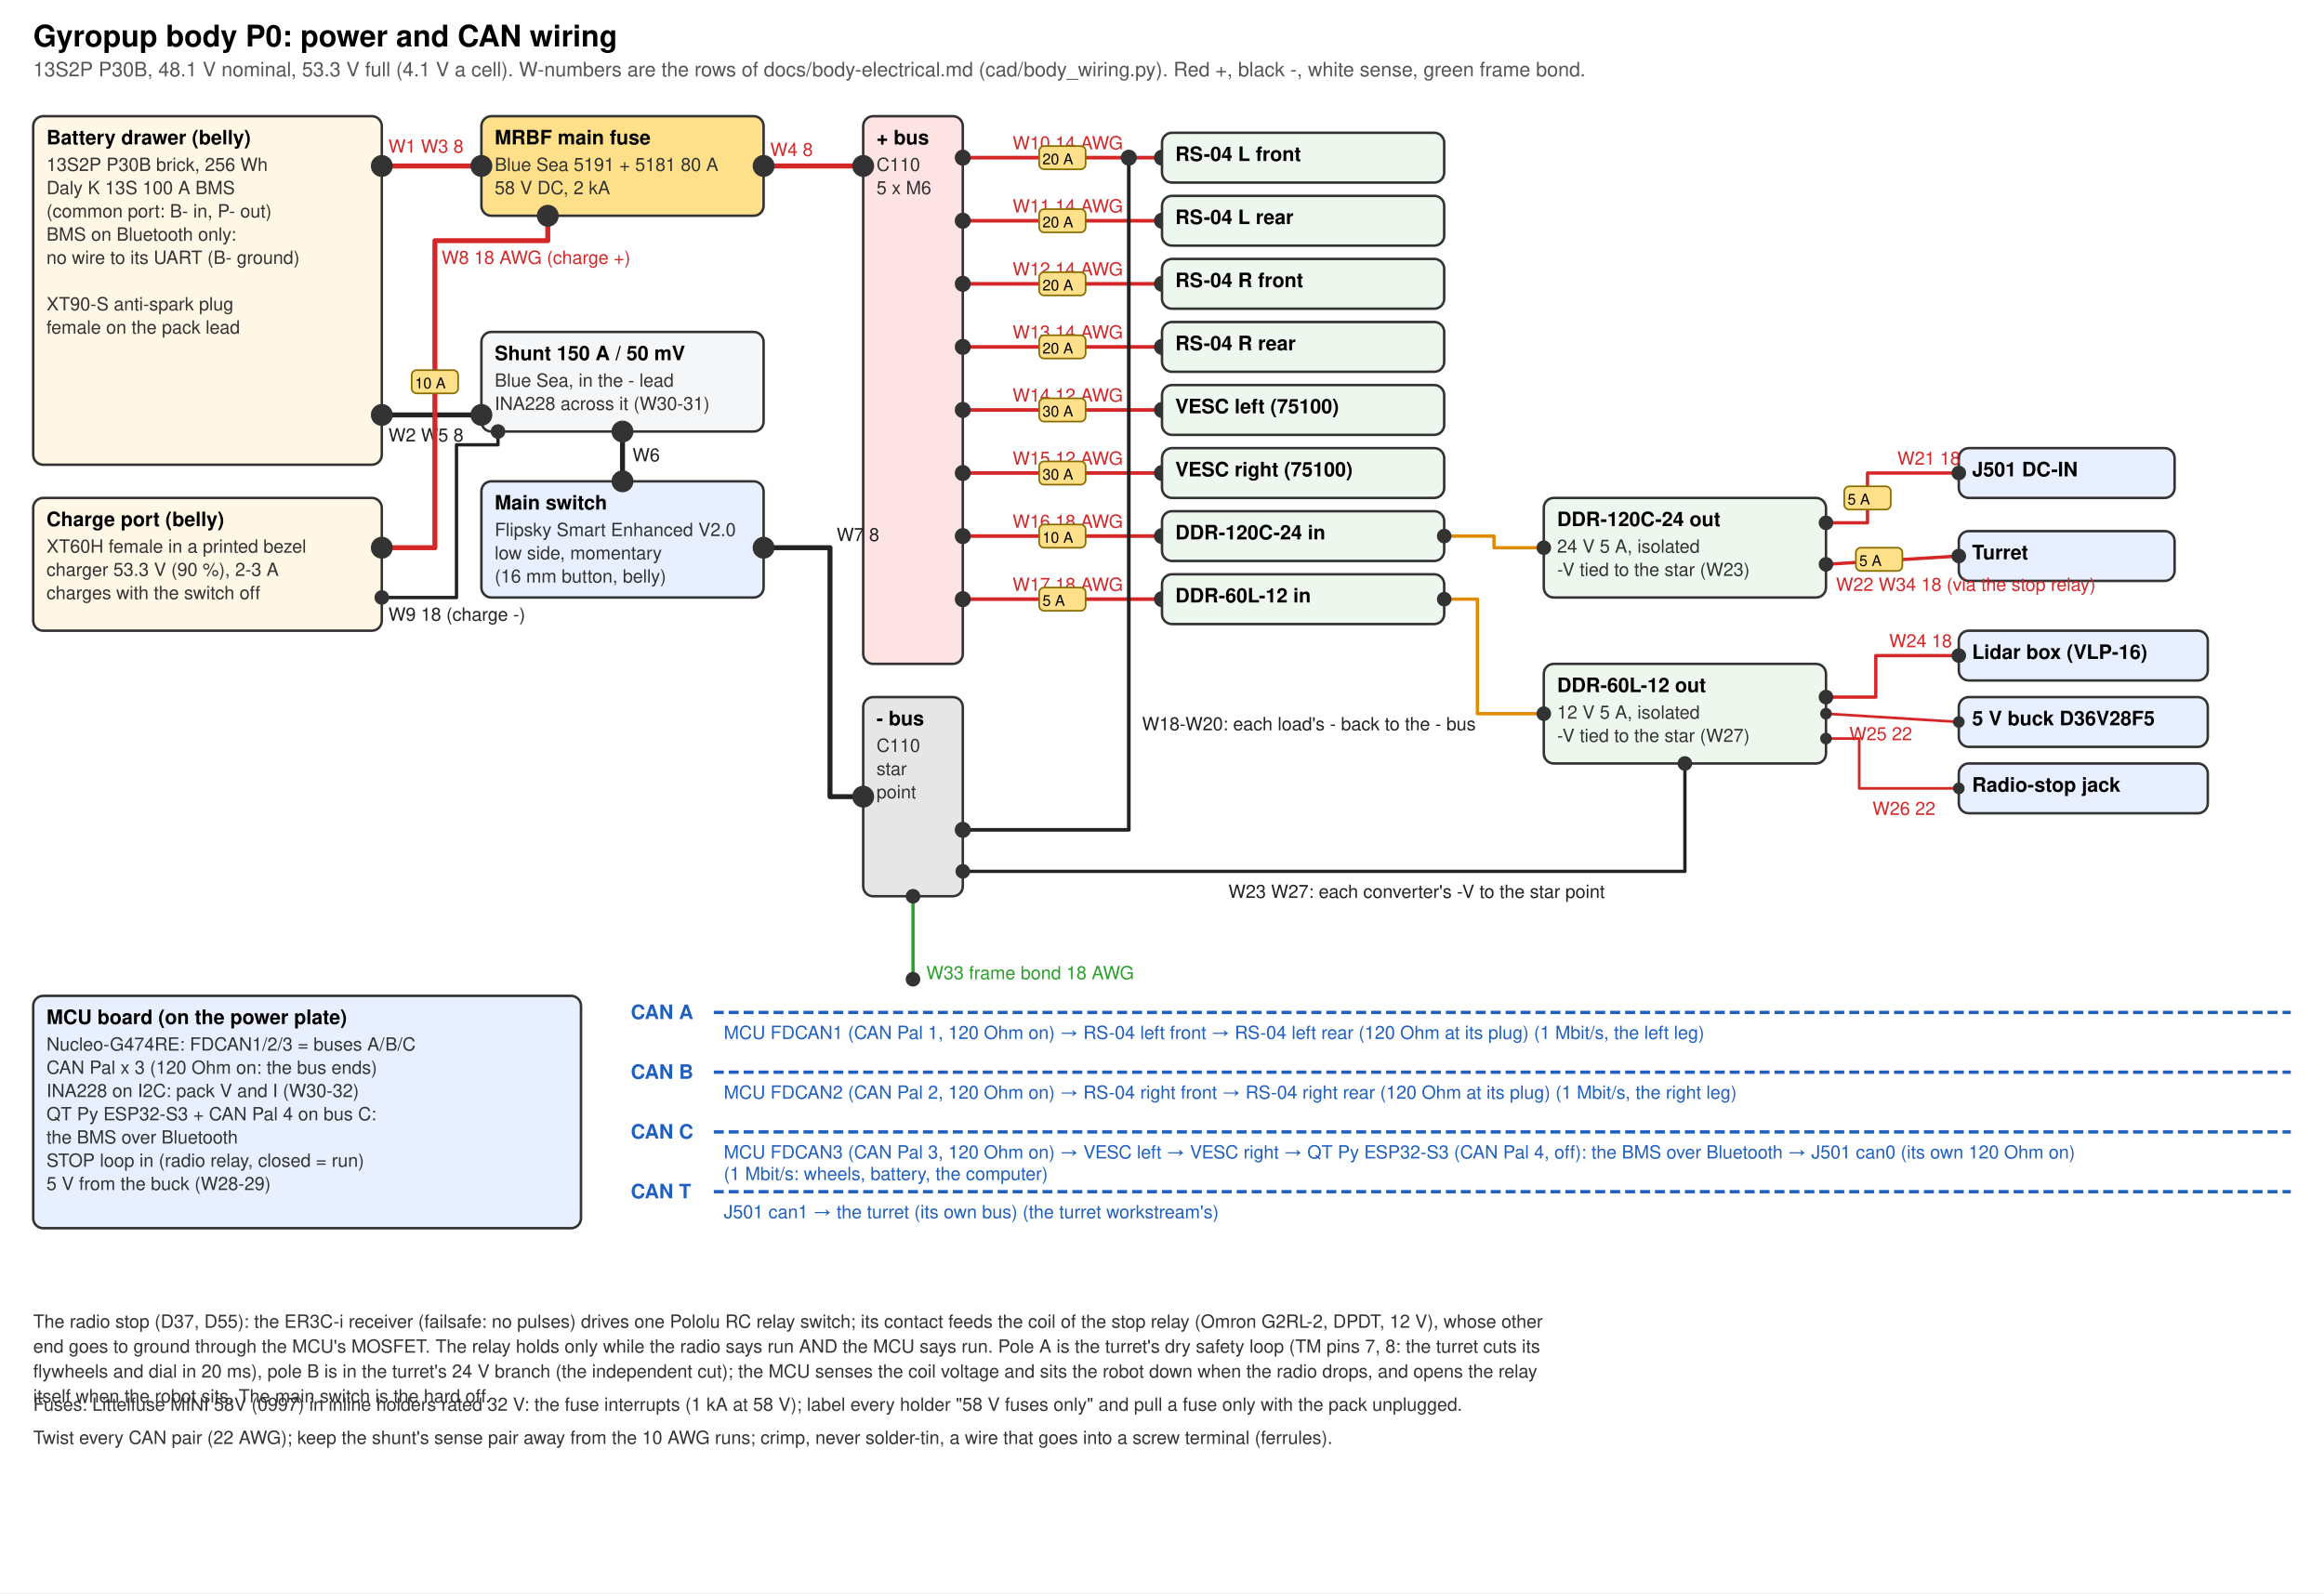
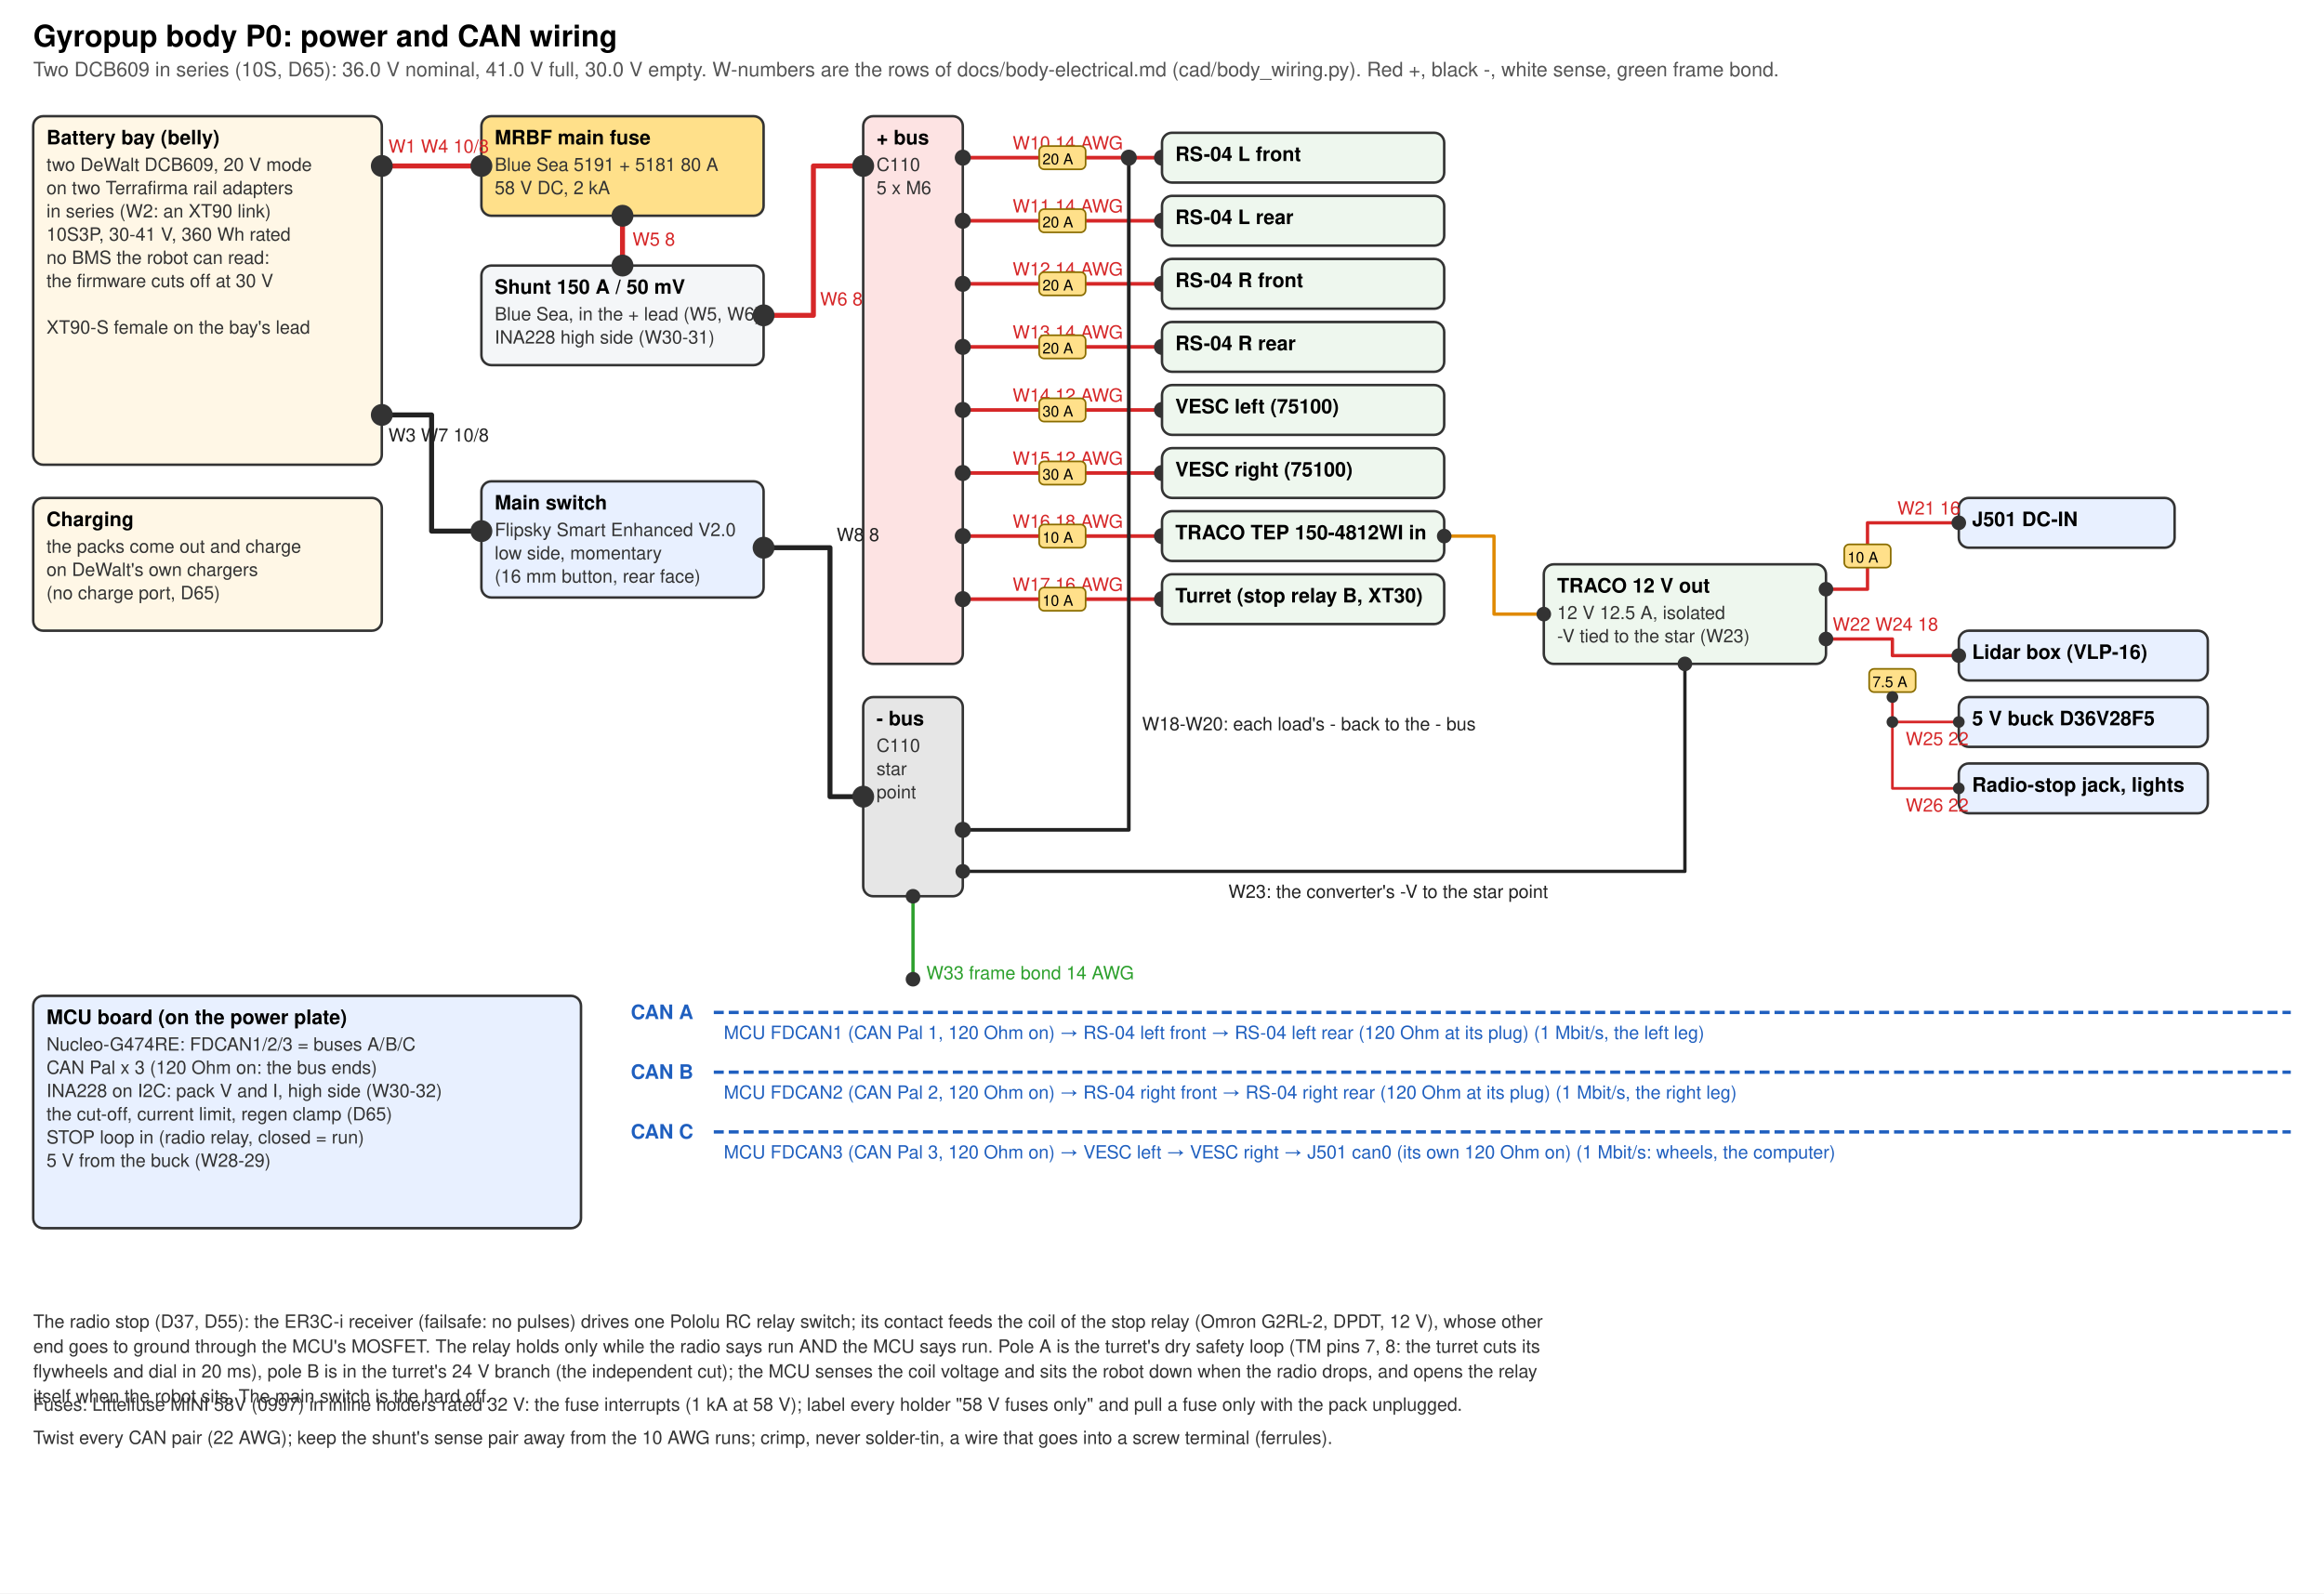
<svg xmlns="http://www.w3.org/2000/svg" width="1400" height="960" viewBox="0 0 1400 960" font-family="Helvetica, Arial, sans-serif" font-size="12">
  <rect width="100%" height="100%" fill="#ffffff" />
  <defs>
    <marker id="dot" markerWidth="6" markerHeight="6" refX="3" refY="3">
      <circle cx="3" cy="3" r="2.2" fill="#333" />
    </marker>
  </defs>
  <text x="20" y="28" font-size="18" font-weight="bold">Gyropup body P0: power and CAN wiring</text>
-   <text x="20" y="46" fill="#555">13S2P P30B, 48.1 V nominal, 53.3 V full (4.1 V a cell). W-numbers are the rows of docs/body-electrical.md (cad/body_wiring.py). Red +, black -, white sense, green frame bond.</text>
+   <text x="20" y="46" fill="#555">Two DCB609 in series (10S, D65): 36.0 V nominal, 41.0 V full, 30.0 V empty. W-numbers are the rows of docs/body-electrical.md (cad/body_wiring.py). Red +, black -, white sense, green frame bond.</text>
  <rect x="20" y="70" width="210" height="210" rx="6" fill="#fff7e6" stroke="#333" stroke-width="1.5" />
-   <text x="28" y="87" font-weight="bold">Battery drawer (belly)</text>
-   <text x="28" y="103" fill="#333" font-size="11">13S2P P30B brick, 256 Wh</text>
-   <text x="28" y="117" fill="#333" font-size="11">Daly K 13S 100 A BMS</text>
-   <text x="28" y="131" fill="#333" font-size="11">(common port: B- in, P- out)</text>
-   <text x="28" y="145" fill="#333" font-size="11">BMS on Bluetooth only:</text>
-   <text x="28" y="159" fill="#333" font-size="11">no wire to its UART (B- ground)</text>
-   <text x="28" y="173" fill="#333" font-size="11" />
-   <text x="28" y="187" fill="#333" font-size="11">XT90-S anti-spark plug</text>
-   <text x="28" y="201" fill="#333" font-size="11">female on the pack lead</text>
+   <text x="28" y="87" font-weight="bold">Battery bay (belly)</text>
+   <text x="28" y="103" fill="#333" font-size="11">two DeWalt DCB609, 20 V mode</text>
+   <text x="28" y="117" fill="#333" font-size="11">on two Terrafirma rail adapters</text>
+   <text x="28" y="131" fill="#333" font-size="11">in series (W2: an XT90 link)</text>
+   <text x="28" y="145" fill="#333" font-size="11">10S3P, 30-41 V, 360 Wh rated</text>
+   <text x="28" y="159" fill="#333" font-size="11">no BMS the robot can read:</text>
+   <text x="28" y="173" fill="#333" font-size="11">the firmware cuts off at 30 V</text>
+   <text x="28" y="187" fill="#333" font-size="11" />
+   <text x="28" y="201" fill="#333" font-size="11">XT90-S female on the bay's lead</text>
  <rect x="20" y="300" width="210" height="80" rx="6" fill="#fff7e6" stroke="#333" stroke-width="1.5" />
-   <text x="28" y="317" font-weight="bold">Charge port (belly)</text>
-   <text x="28" y="333" fill="#333" font-size="11">XT60H female in a printed bezel</text>
-   <text x="28" y="347" fill="#333" font-size="11">charger 53.3 V (90 %), 2-3 A</text>
-   <text x="28" y="361" fill="#333" font-size="11">charges with the switch off</text>
+   <text x="28" y="317" font-weight="bold">Charging</text>
+   <text x="28" y="333" fill="#333" font-size="11">the packs come out and charge</text>
+   <text x="28" y="347" fill="#333" font-size="11">on DeWalt's own chargers</text>
+   <text x="28" y="361" fill="#333" font-size="11">(no charge port, D65)</text>
  <rect x="290" y="70" width="170" height="60" rx="6" fill="#ffe08a" stroke="#333" stroke-width="1.5" />
  <text x="298" y="87" font-weight="bold">MRBF main fuse</text>
  <text x="298" y="103" fill="#333" font-size="11">Blue Sea 5191 + 5181 80 A</text>
  <text x="298" y="117" fill="#333" font-size="11">58 V DC, 2 kA</text>
-   <rect x="290" y="200" width="170" height="60" rx="6" fill="#f4f6f8" stroke="#333" stroke-width="1.5" />
-   <text x="298" y="217" font-weight="bold">Shunt 150 A / 50 mV</text>
-   <text x="298" y="233" fill="#333" font-size="11">Blue Sea, in the - lead</text>
-   <text x="298" y="247" fill="#333" font-size="11">INA228 across it (W30-31)</text>
+   <rect x="290" y="160" width="170" height="60" rx="6" fill="#f4f6f8" stroke="#333" stroke-width="1.5" />
+   <text x="298" y="177" font-weight="bold">Shunt 150 A / 50 mV</text>
+   <text x="298" y="193" fill="#333" font-size="11">Blue Sea, in the + lead (W5, W6)</text>
+   <text x="298" y="207" fill="#333" font-size="11">INA228 high side (W30-31)</text>
  <rect x="290" y="290" width="170" height="70" rx="6" fill="#e8f0ff" stroke="#333" stroke-width="1.5" />
  <text x="298" y="307" font-weight="bold">Main switch</text>
  <text x="298" y="323" fill="#333" font-size="11">Flipsky Smart Enhanced V2.0</text>
  <text x="298" y="337" fill="#333" font-size="11">low side, momentary</text>
-   <text x="298" y="351" fill="#333" font-size="11">(16 mm button, belly)</text>
+   <text x="298" y="351" fill="#333" font-size="11">(16 mm button, rear face)</text>
  <rect x="520" y="70" width="60" height="330" rx="6" fill="#fde3e3" stroke="#333" stroke-width="1.5" />
  <text x="528" y="87" font-weight="bold">+ bus</text>
  <text x="528" y="103" fill="#333" font-size="11">C110</text>
  <text x="528" y="117" fill="#333" font-size="11">5 x M6</text>
  <rect x="520" y="420" width="60" height="120" rx="6" fill="#e6e6e6" stroke="#333" stroke-width="1.5" />
  <text x="528" y="437" font-weight="bold">- bus</text>
  <text x="528" y="453" fill="#333" font-size="11">C110</text>
  <text x="528" y="467" fill="#333" font-size="11">star</text>
  <text x="528" y="481" fill="#333" font-size="11">point</text>
  <polyline points="230,100 290,100" fill="none" stroke="#d62728" stroke-width="3.0" stroke-linejoin="round" marker-start="url(#dot)" marker-end="url(#dot)" />
-   <text x="234" y="92" font-size="11" fill="#d62728">W1 W3 8</text>
-   <polyline points="460,100 520,100" fill="none" stroke="#d62728" stroke-width="3.0" stroke-linejoin="round" marker-start="url(#dot)" marker-end="url(#dot)" />
-   <text x="464" y="94" font-size="11" fill="#d62728">W4 8</text>
-   <polyline points="230,250 290,250" fill="none" stroke="#222" stroke-width="3.0" stroke-linejoin="round" marker-start="url(#dot)" marker-end="url(#dot)" />
-   <text x="234" y="266" font-size="11" fill="#222">W2 W5 8</text>
-   <polyline points="375,260 375,290" fill="none" stroke="#222" stroke-width="3.0" stroke-linejoin="round" marker-start="url(#dot)" marker-end="url(#dot)" />
-   <text x="381" y="278" font-size="11" fill="#222">W6</text>
+   <text x="234" y="92" font-size="11" fill="#d62728">W1 W4 10/8</text>
+   <polyline points="375,130 375,160" fill="none" stroke="#d62728" stroke-width="3.0" stroke-linejoin="round" marker-start="url(#dot)" marker-end="url(#dot)" />
+   <text x="381" y="148" font-size="11" fill="#d62728">W5 8</text>
+   <polyline points="460,190 490,190 490,100 520,100" fill="none" stroke="#d62728" stroke-width="3.0" stroke-linejoin="round" marker-start="url(#dot)" marker-end="url(#dot)" />
+   <text x="494" y="184" font-size="11" fill="#d62728">W6 8</text>
+   <polyline points="230,250 260,250 260,320 290,320" fill="none" stroke="#222" stroke-width="3.0" stroke-linejoin="round" marker-start="url(#dot)" marker-end="url(#dot)" />
+   <text x="234" y="266" font-size="11" fill="#222">W3 W7 10/8</text>
  <polyline points="460,330 500,330 500,480 520,480" fill="none" stroke="#222" stroke-width="3.0" stroke-linejoin="round" marker-start="url(#dot)" marker-end="url(#dot)" />
-   <text x="504" y="326" font-size="11" fill="#222">W7 8</text>
-   <polyline points="230,330 262,330 262,145 330,145 330,130" fill="none" stroke="#d62728" stroke-width="3.0" stroke-linejoin="round" marker-start="url(#dot)" marker-end="url(#dot)" />
-   <text x="266" y="159" font-size="11" fill="#d62728">W8 18 AWG (charge +)</text>
-   <rect x="248" y="223" width="28" height="14" rx="3" fill="#ffe08a" stroke="#8a6d00" />
-   <text x="250" y="234" font-size="9">10 A</text>
-   <polyline points="230,360 275,360 275,268 300,268 300,260" fill="none" stroke="#222" stroke-width="2" stroke-linejoin="round" marker-start="url(#dot)" marker-end="url(#dot)" />
-   <text x="234" y="374" font-size="11" fill="#222">W9 18 (charge -)</text>
+   <text x="504" y="326" font-size="11" fill="#222">W8 8</text>
  <polyline points="580,95 700,95" fill="none" stroke="#d62728" stroke-width="2.2" stroke-linejoin="round" marker-start="url(#dot)" marker-end="url(#dot)" />
  <text x="610" y="90" font-size="11" fill="#d62728">W10 14 AWG</text>
  <rect x="626" y="88" width="28" height="14" rx="3" fill="#ffe08a" stroke="#8a6d00" />
  <text x="628" y="99" font-size="9">20 A</text>
  <rect x="700" y="80" width="170" height="30" rx="6" fill="#eef7ee" stroke="#333" stroke-width="1.5" />
  <text x="708" y="97" font-weight="bold">RS-04 L front</text>
  <polyline points="580,133 700,133" fill="none" stroke="#d62728" stroke-width="2.2" stroke-linejoin="round" marker-start="url(#dot)" marker-end="url(#dot)" />
  <text x="610" y="128" font-size="11" fill="#d62728">W11 14 AWG</text>
  <rect x="626" y="126" width="28" height="14" rx="3" fill="#ffe08a" stroke="#8a6d00" />
  <text x="628" y="137" font-size="9">20 A</text>
  <rect x="700" y="118" width="170" height="30" rx="6" fill="#eef7ee" stroke="#333" stroke-width="1.5" />
  <text x="708" y="135" font-weight="bold">RS-04 L rear</text>
  <polyline points="580,171 700,171" fill="none" stroke="#d62728" stroke-width="2.2" stroke-linejoin="round" marker-start="url(#dot)" marker-end="url(#dot)" />
  <text x="610" y="166" font-size="11" fill="#d62728">W12 14 AWG</text>
  <rect x="626" y="164" width="28" height="14" rx="3" fill="#ffe08a" stroke="#8a6d00" />
  <text x="628" y="175" font-size="9">20 A</text>
  <rect x="700" y="156" width="170" height="30" rx="6" fill="#eef7ee" stroke="#333" stroke-width="1.5" />
  <text x="708" y="173" font-weight="bold">RS-04 R front</text>
  <polyline points="580,209 700,209" fill="none" stroke="#d62728" stroke-width="2.2" stroke-linejoin="round" marker-start="url(#dot)" marker-end="url(#dot)" />
  <text x="610" y="204" font-size="11" fill="#d62728">W13 14 AWG</text>
  <rect x="626" y="202" width="28" height="14" rx="3" fill="#ffe08a" stroke="#8a6d00" />
  <text x="628" y="213" font-size="9">20 A</text>
  <rect x="700" y="194" width="170" height="30" rx="6" fill="#eef7ee" stroke="#333" stroke-width="1.5" />
  <text x="708" y="211" font-weight="bold">RS-04 R rear</text>
  <polyline points="580,247 700,247" fill="none" stroke="#d62728" stroke-width="2.2" stroke-linejoin="round" marker-start="url(#dot)" marker-end="url(#dot)" />
  <text x="610" y="242" font-size="11" fill="#d62728">W14 12 AWG</text>
  <rect x="626" y="240" width="28" height="14" rx="3" fill="#ffe08a" stroke="#8a6d00" />
  <text x="628" y="251" font-size="9">30 A</text>
  <rect x="700" y="232" width="170" height="30" rx="6" fill="#eef7ee" stroke="#333" stroke-width="1.5" />
  <text x="708" y="249" font-weight="bold">VESC left (75100)</text>
  <polyline points="580,285 700,285" fill="none" stroke="#d62728" stroke-width="2.2" stroke-linejoin="round" marker-start="url(#dot)" marker-end="url(#dot)" />
  <text x="610" y="280" font-size="11" fill="#d62728">W15 12 AWG</text>
  <rect x="626" y="278" width="28" height="14" rx="3" fill="#ffe08a" stroke="#8a6d00" />
  <text x="628" y="289" font-size="9">30 A</text>
  <rect x="700" y="270" width="170" height="30" rx="6" fill="#eef7ee" stroke="#333" stroke-width="1.5" />
  <text x="708" y="287" font-weight="bold">VESC right (75100)</text>
  <polyline points="580,323 700,323" fill="none" stroke="#d62728" stroke-width="2.2" stroke-linejoin="round" marker-start="url(#dot)" marker-end="url(#dot)" />
  <text x="610" y="318" font-size="11" fill="#d62728">W16 18 AWG</text>
  <rect x="626" y="316" width="28" height="14" rx="3" fill="#ffe08a" stroke="#8a6d00" />
  <text x="628" y="327" font-size="9">10 A</text>
  <rect x="700" y="308" width="170" height="30" rx="6" fill="#eef7ee" stroke="#333" stroke-width="1.5" />
-   <text x="708" y="325" font-weight="bold">DDR-120C-24 in</text>
+   <text x="708" y="325" font-weight="bold">TRACO TEP 150-4812WI in</text>
  <polyline points="580,361 700,361" fill="none" stroke="#d62728" stroke-width="2.2" stroke-linejoin="round" marker-start="url(#dot)" marker-end="url(#dot)" />
-   <text x="610" y="356" font-size="11" fill="#d62728">W17 18 AWG</text>
+   <text x="610" y="356" font-size="11" fill="#d62728">W17 16 AWG</text>
  <rect x="626" y="354" width="28" height="14" rx="3" fill="#ffe08a" stroke="#8a6d00" />
-   <text x="628" y="365" font-size="9">5 A</text>
+   <text x="628" y="365" font-size="9">10 A</text>
  <rect x="700" y="346" width="170" height="30" rx="6" fill="#eef7ee" stroke="#333" stroke-width="1.5" />
-   <text x="708" y="363" font-weight="bold">DDR-60L-12 in</text>
+   <text x="708" y="363" font-weight="bold">Turret (stop relay B, XT30)</text>
  <polyline points="580,500 680,500 680,95" fill="none" stroke="#222" stroke-width="2.2" stroke-linejoin="round" marker-start="url(#dot)" marker-end="url(#dot)" />
  <text x="688" y="440" font-size="11" fill="#222">W18-W20: each load's - back to the - bus</text>
-   <rect x="930" y="300" width="170" height="60" rx="6" fill="#eef7ee" stroke="#333" stroke-width="1.5" />
-   <text x="938" y="317" font-weight="bold">DDR-120C-24 out</text>
-   <text x="938" y="333" fill="#333" font-size="11">24 V 5 A, isolated</text>
-   <text x="938" y="347" fill="#333" font-size="11">-V tied to the star (W23)</text>
-   <rect x="930" y="400" width="170" height="60" rx="6" fill="#eef7ee" stroke="#333" stroke-width="1.5" />
-   <text x="938" y="417" font-weight="bold">DDR-60L-12 out</text>
-   <text x="938" y="433" fill="#333" font-size="11">12 V 5 A, isolated</text>
-   <text x="938" y="447" fill="#333" font-size="11">-V tied to the star (W27)</text>
-   <rect x="1180" y="270" width="130" height="30" rx="6" fill="#e8f0ff" stroke="#333" stroke-width="1.5" />
-   <text x="1188" y="287" font-weight="bold">J501 DC-IN</text>
-   <rect x="1180" y="320" width="130" height="30" rx="6" fill="#e8f0ff" stroke="#333" stroke-width="1.5" />
-   <text x="1188" y="337" font-weight="bold">Turret</text>
-   <polyline points="1100,315 1125,315 1125,285 1180,285" fill="none" stroke="#d62728" stroke-width="2" stroke-linejoin="round" marker-start="url(#dot)" marker-end="url(#dot)" />
-   <text x="1143" y="280" font-size="11" fill="#d62728">W21 18</text>
-   <rect x="1111" y="293" width="28" height="14" rx="3" fill="#ffe08a" stroke="#8a6d00" />
-   <text x="1113" y="304" font-size="9">5 A</text>
-   <polyline points="1100,340 1180,335" fill="none" stroke="#d62728" stroke-width="2" stroke-linejoin="round" marker-start="url(#dot)" marker-end="url(#dot)" />
-   <text x="1106" y="356" font-size="11" fill="#d62728">W22 W34 18 (via the stop relay)</text>
-   <rect x="1118" y="330" width="28" height="14" rx="3" fill="#ffe08a" stroke="#8a6d00" />
-   <text x="1120" y="341" font-size="9">5 A</text>
+   <rect x="930" y="340" width="170" height="60" rx="6" fill="#eef7ee" stroke="#333" stroke-width="1.5" />
+   <text x="938" y="357" font-weight="bold">TRACO 12 V out</text>
+   <text x="938" y="373" fill="#333" font-size="11">12 V 12.5 A, isolated</text>
+   <text x="938" y="387" fill="#333" font-size="11">-V tied to the star (W23)</text>
+   <rect x="1180" y="300" width="130" height="30" rx="6" fill="#e8f0ff" stroke="#333" stroke-width="1.5" />
+   <text x="1188" y="317" font-weight="bold">J501 DC-IN</text>
+   <polyline points="1100,355 1125,355 1125,315 1180,315" fill="none" stroke="#d62728" stroke-width="2" stroke-linejoin="round" marker-start="url(#dot)" marker-end="url(#dot)" />
+   <text x="1143" y="310" font-size="11" fill="#d62728">W21 16</text>
+   <rect x="1111" y="328" width="28" height="14" rx="3" fill="#ffe08a" stroke="#8a6d00" />
+   <text x="1113" y="339" font-size="9">10 A</text>
  <rect x="1180" y="380" width="150" height="30" rx="6" fill="#e8f0ff" stroke="#333" stroke-width="1.5" />
  <text x="1188" y="397" font-weight="bold">Lidar box (VLP-16)</text>
  <rect x="1180" y="420" width="150" height="30" rx="6" fill="#e8f0ff" stroke="#333" stroke-width="1.5" />
  <text x="1188" y="437" font-weight="bold">5 V buck D36V28F5</text>
  <rect x="1180" y="460" width="150" height="30" rx="6" fill="#e8f0ff" stroke="#333" stroke-width="1.5" />
-   <text x="1188" y="477" font-weight="bold">Radio-stop jack</text>
-   <polyline points="1100,420 1130,420 1130,395 1180,395" fill="none" stroke="#d62728" stroke-width="2" stroke-linejoin="round" marker-start="url(#dot)" marker-end="url(#dot)" />
-   <text x="1138" y="390" font-size="11" fill="#d62728">W24 18</text>
-   <polyline points="1100,430 1180,435" fill="none" stroke="#d62728" stroke-width="1.6" stroke-linejoin="round" marker-start="url(#dot)" marker-end="url(#dot)" />
-   <text x="1114" y="446" font-size="11" fill="#d62728">W25 22</text>
-   <polyline points="1100,445 1120,445 1120,475 1180,475" fill="none" stroke="#d62728" stroke-width="1.6" stroke-linejoin="round" marker-start="url(#dot)" marker-end="url(#dot)" />
-   <text x="1128" y="491" font-size="11" fill="#d62728">W26 22</text>
-   <polyline points="870,323 900,323 900,330 930,330" fill="none" stroke="#e08a00" stroke-width="2" stroke-linejoin="round" marker-start="url(#dot)" marker-end="url(#dot)" />
-   <polyline points="870,361 890,361 890,430 930,430" fill="none" stroke="#e08a00" stroke-width="2" stroke-linejoin="round" marker-start="url(#dot)" marker-end="url(#dot)" />
-   <polyline points="580,525 1015,525 1015,460" fill="none" stroke="#222" stroke-width="2" stroke-linejoin="round" marker-start="url(#dot)" marker-end="url(#dot)" />
-   <text x="740" y="541" font-size="11" fill="#222">W23 W27: each converter's -V to the star point</text>
+   <text x="1188" y="477" font-weight="bold">Radio-stop jack, lights</text>
+   <polyline points="1100,385 1140,385 1140,395 1180,395" fill="none" stroke="#d62728" stroke-width="2" stroke-linejoin="round" marker-start="url(#dot)" marker-end="url(#dot)" />
+   <text x="1104" y="380" font-size="11" fill="#d62728">W22 W24 18</text>
+   <rect x="1126" y="403" width="28" height="14" rx="3" fill="#ffe08a" stroke="#8a6d00" />
+   <text x="1128" y="414" font-size="9">7.5 A</text>
+   <polyline points="1140,420 1140,435 1180,435" fill="none" stroke="#d62728" stroke-width="1.6" stroke-linejoin="round" marker-start="url(#dot)" marker-end="url(#dot)" />
+   <text x="1148" y="449" font-size="11" fill="#d62728">W25 22</text>
+   <polyline points="1140,435 1140,475 1180,475" fill="none" stroke="#d62728" stroke-width="1.6" stroke-linejoin="round" marker-start="url(#dot)" marker-end="url(#dot)" />
+   <text x="1148" y="489" font-size="11" fill="#d62728">W26 22</text>
+   <polyline points="870,323 900,323 900,370 930,370" fill="none" stroke="#e08a00" stroke-width="2" stroke-linejoin="round" marker-start="url(#dot)" marker-end="url(#dot)" />
+   <polyline points="580,525 1015,525 1015,400" fill="none" stroke="#222" stroke-width="2" stroke-linejoin="round" marker-start="url(#dot)" marker-end="url(#dot)" />
+   <text x="740" y="541" font-size="11" fill="#222">W23: the converter's -V to the star point</text>
  <polyline points="550,540 550,590" fill="none" stroke="#2ca02c" stroke-width="2" stroke-linejoin="round" marker-start="url(#dot)" marker-end="url(#dot)" />
-   <text x="558" y="590" font-size="11" fill="#2ca02c">W33 frame bond 18 AWG</text>
+   <text x="558" y="590" font-size="11" fill="#2ca02c">W33 frame bond 14 AWG</text>
  <rect x="20" y="600" width="330" height="140" rx="6" fill="#e8f0ff" stroke="#333" stroke-width="1.5" />
  <text x="28" y="617" font-weight="bold">MCU board (on the power plate)</text>
  <text x="28" y="633" fill="#333" font-size="11">Nucleo-G474RE: FDCAN1/2/3 = buses A/B/C</text>
  <text x="28" y="647" fill="#333" font-size="11">CAN Pal x 3 (120 Ohm on: the bus ends)</text>
-   <text x="28" y="661" fill="#333" font-size="11">INA228 on I2C: pack V and I (W30-32)</text>
-   <text x="28" y="675" fill="#333" font-size="11">QT Py ESP32-S3 + CAN Pal 4 on bus C:</text>
-   <text x="28" y="689" fill="#333" font-size="11">  the BMS over Bluetooth</text>
-   <text x="28" y="703" fill="#333" font-size="11">STOP loop in (radio relay, closed = run)</text>
-   <text x="28" y="717" fill="#333" font-size="11">5 V from the buck (W28-29)</text>
+   <text x="28" y="661" fill="#333" font-size="11">INA228 on I2C: pack V and I, high side (W30-32)</text>
+   <text x="28" y="675" fill="#333" font-size="11">the cut-off, current limit, regen clamp (D65)</text>
+   <text x="28" y="689" fill="#333" font-size="11">STOP loop in (radio relay, closed = run)</text>
+   <text x="28" y="703" fill="#333" font-size="11">5 V from the buck (W28-29)</text>
  <text x="380" y="614" font-size="12" font-weight="bold" fill="#1f5fbf">CAN A</text>
  <line x1="430" y1="610" x2="1380" y2="610" stroke="#1f5fbf" stroke-width="2" stroke-dasharray="6 3" />
  <text x="436" y="626" font-size="11" fill="#1f5fbf">MCU FDCAN1 (CAN Pal 1, 120 Ohm on) → RS-04 left front → RS-04 left rear (120 Ohm at its plug)  (1 Mbit/s, the left leg)</text>
  <text x="380" y="650" font-size="12" font-weight="bold" fill="#1f5fbf">CAN B</text>
  <line x1="430" y1="646" x2="1380" y2="646" stroke="#1f5fbf" stroke-width="2" stroke-dasharray="6 3" />
  <text x="436" y="662" font-size="11" fill="#1f5fbf">MCU FDCAN2 (CAN Pal 2, 120 Ohm on) → RS-04 right front → RS-04 right rear (120 Ohm at its plug)  (1 Mbit/s, the right leg)</text>
  <text x="380" y="686" font-size="12" font-weight="bold" fill="#1f5fbf">CAN C</text>
  <line x1="430" y1="682" x2="1380" y2="682" stroke="#1f5fbf" stroke-width="2" stroke-dasharray="6 3" />
-   <text x="436" y="698" font-size="11" fill="#1f5fbf">MCU FDCAN3 (CAN Pal 3, 120 Ohm on) → VESC left → VESC right → QT Py ESP32-S3 (CAN Pal 4, off): the BMS over Bluetooth → J501 can0 (its own 120 Ohm on)</text>
-   <text x="436" y="711" font-size="11" fill="#1f5fbf">  (1 Mbit/s: wheels, battery, the computer)</text>
-   <text x="380" y="722" font-size="12" font-weight="bold" fill="#1f5fbf">CAN T</text>
-   <line x1="430" y1="718" x2="1380" y2="718" stroke="#1f5fbf" stroke-width="2" stroke-dasharray="6 3" />
-   <text x="436" y="734" font-size="11" fill="#1f5fbf">J501 can1 → the turret (its own bus)  (the turret workstream's)</text>
+   <text x="436" y="698" font-size="11" fill="#1f5fbf">MCU FDCAN3 (CAN Pal 3, 120 Ohm on) → VESC left → VESC right → J501 can0 (its own 120 Ohm on)  (1 Mbit/s: wheels, the computer)</text>
  <text x="20" y="800" font-size="11" fill="#333">The radio stop (D37, D55): the ER3C-i receiver (failsafe: no pulses) drives one Pololu RC relay switch; its contact feeds the coil of the stop relay (Omron G2RL-2, DPDT, 12 V), whose other </text>
  <text x="20" y="815" font-size="11" fill="#333">end goes to ground through the MCU's MOSFET. The relay holds only while the radio says run AND the MCU says run. Pole A is the turret's dry safety loop (TM pins 7, 8: the turret cuts its </text>
  <text x="20" y="830" font-size="11" fill="#333">flywheels and dial in 20 ms), pole B is in the turret's 24 V branch (the independent cut); the MCU senses the coil voltage and sits the robot down when the radio drops, and opens the relay </text>
  <text x="20" y="845" font-size="11" fill="#333">itself when the robot sits. The main switch is the hard off. </text>
  <text x="20" y="850" font-size="11" fill="#333">Fuses: Littelfuse MINI 58V (0997) in inline holders rated 32 V: the fuse interrupts (1 kA at 58 V); label every holder "58 V fuses only" and pull a fuse only with the pack unplugged.</text>
  <text x="20" y="870" font-size="11" fill="#333">Twist every CAN pair (22 AWG); keep the shunt's sense pair away from the 10 AWG runs; crimp, never solder-tin, a wire that goes into a screw terminal (ferrules).</text>
</svg>
